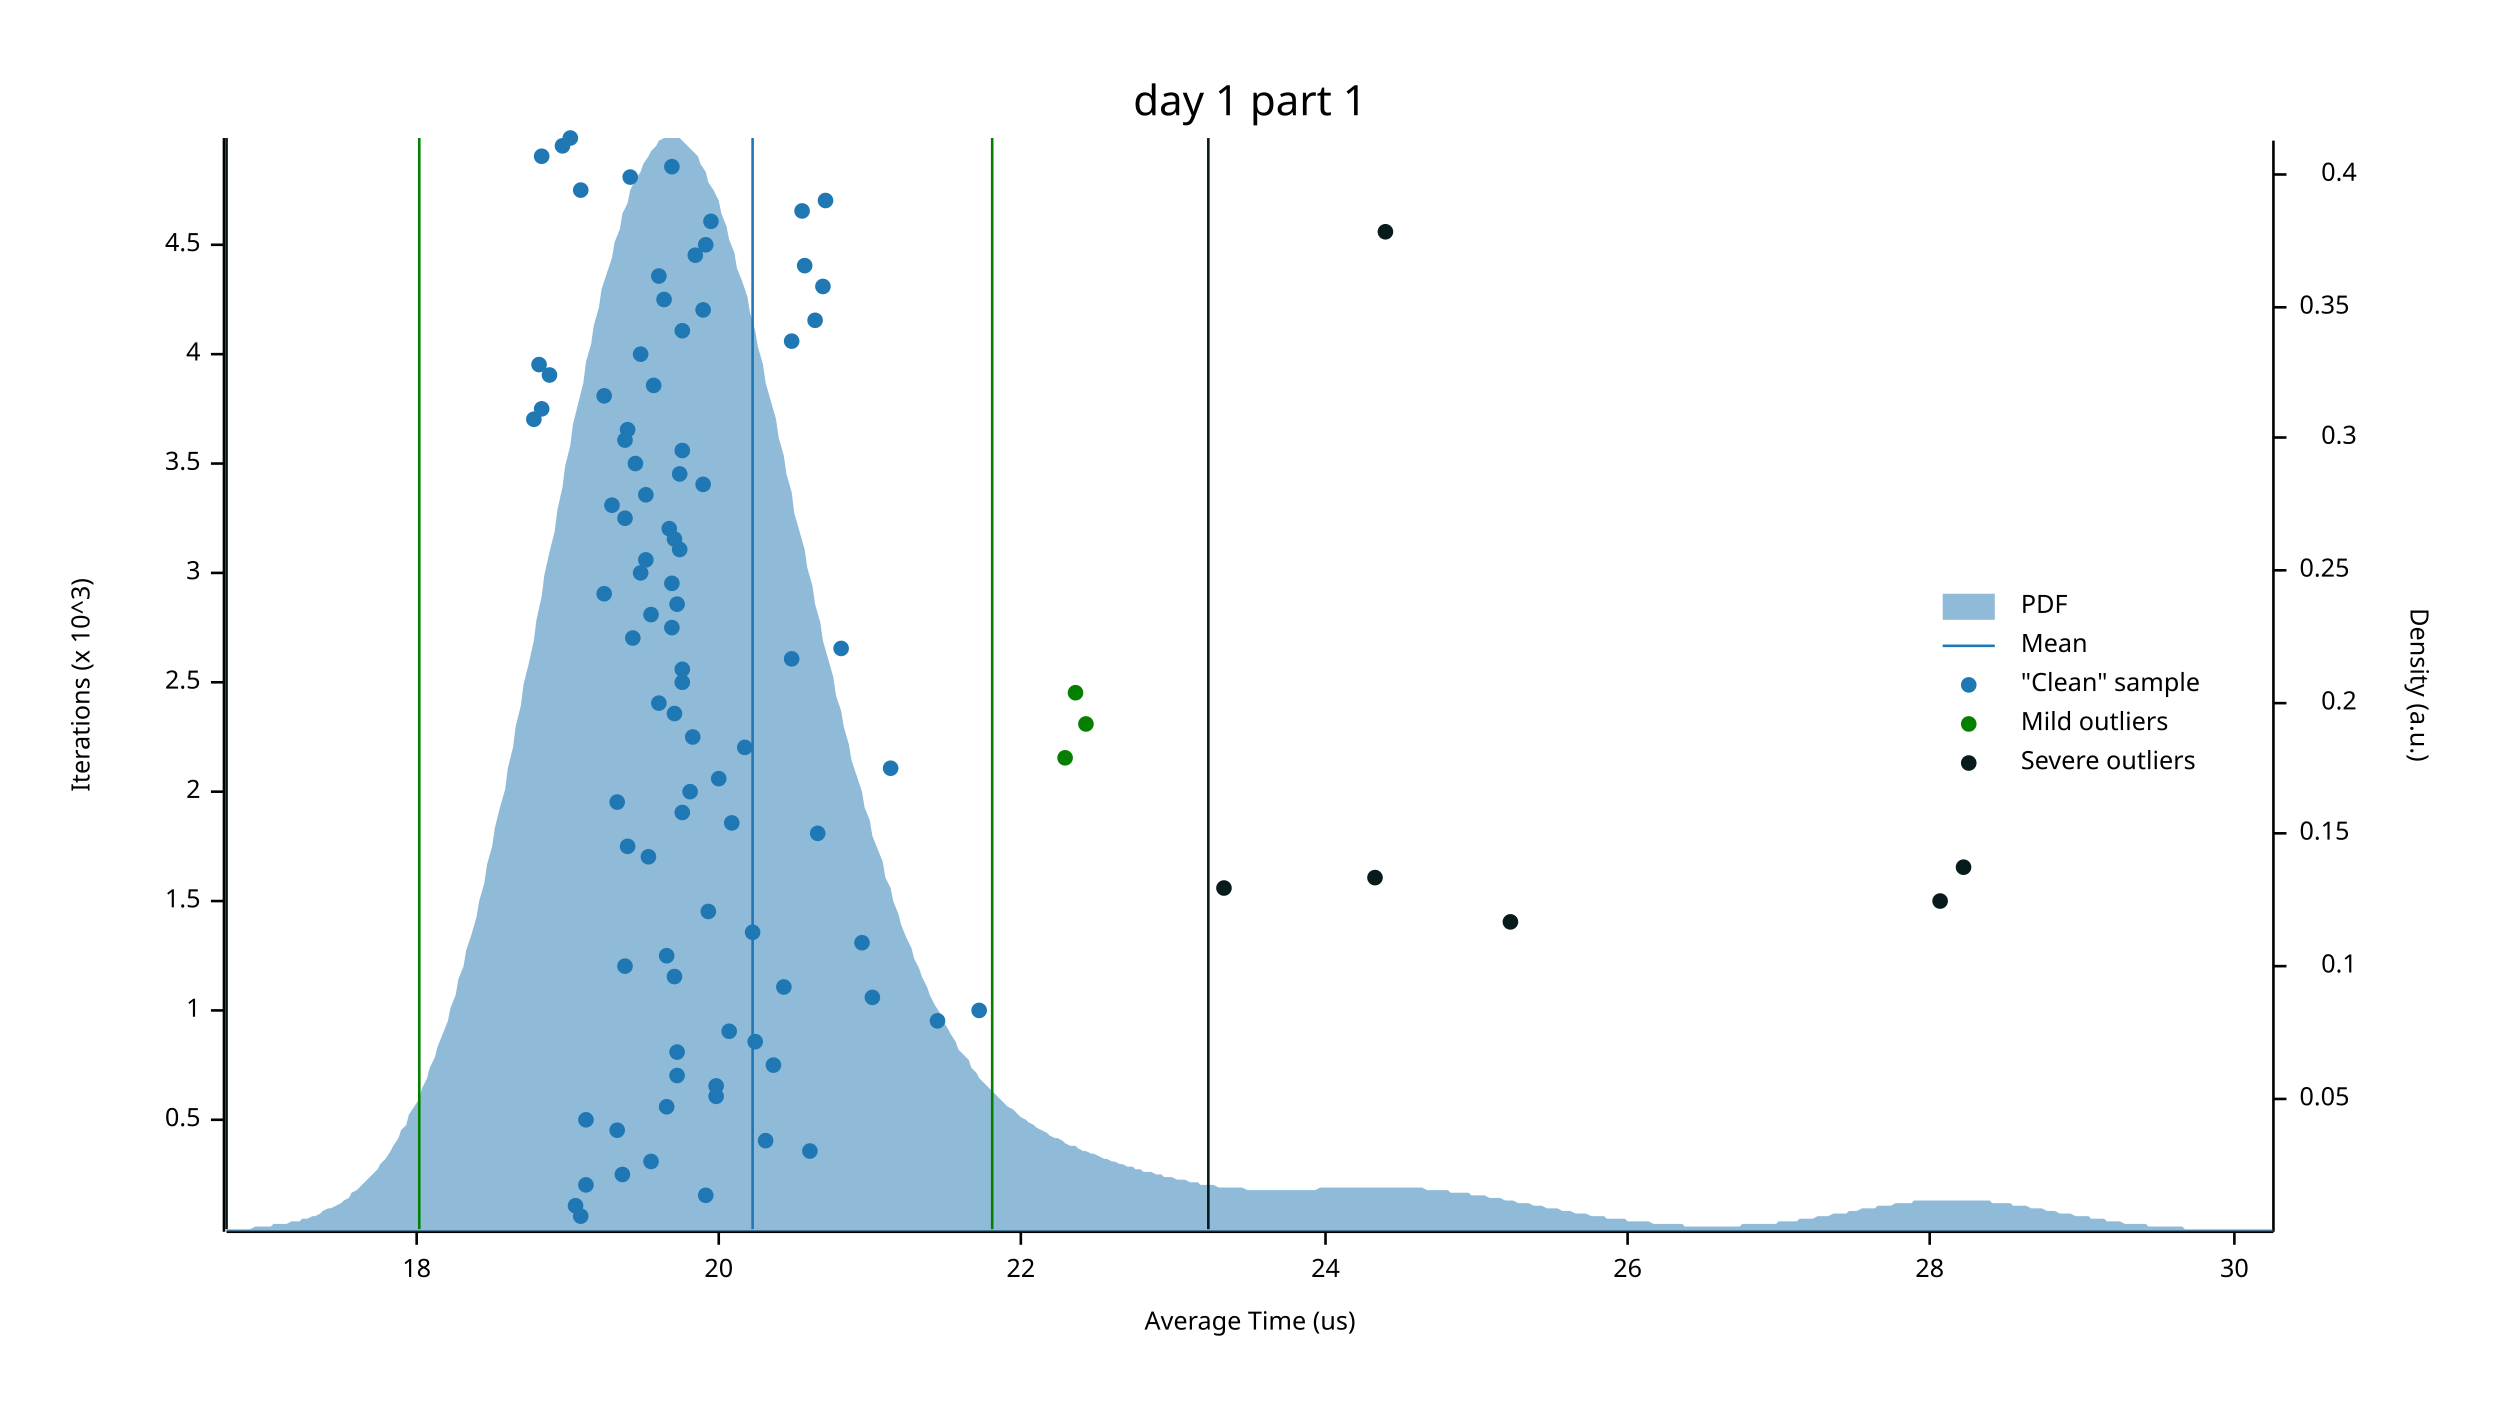
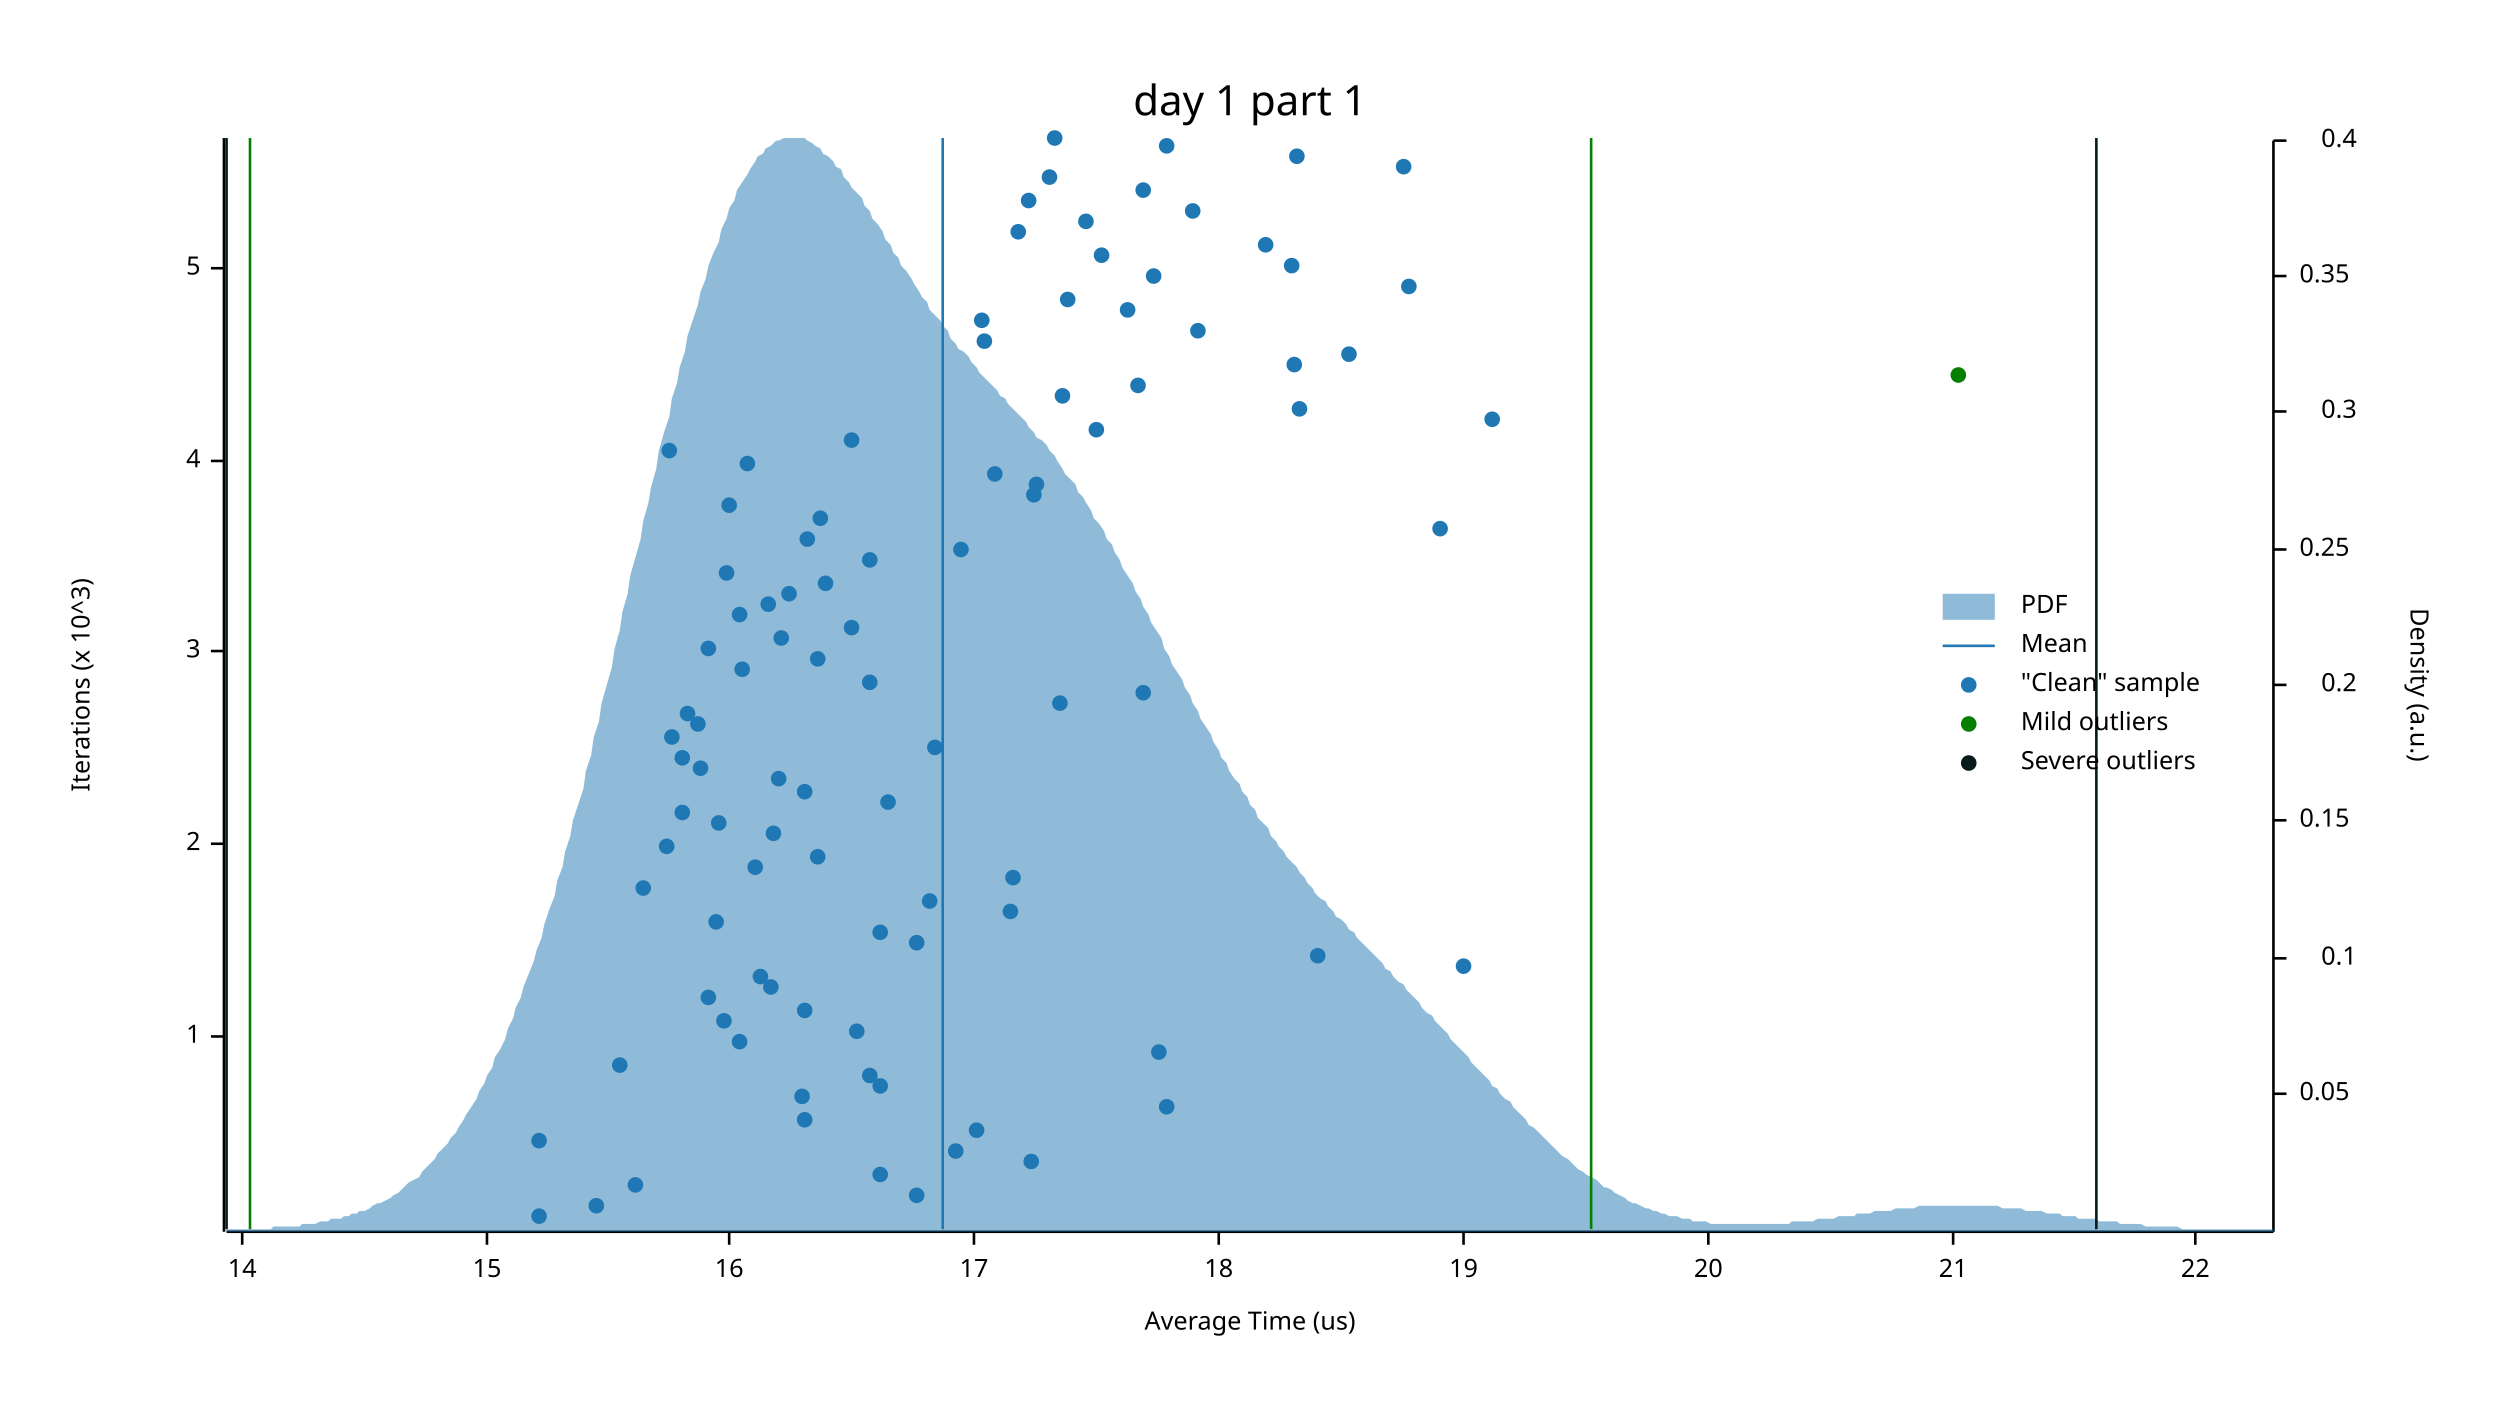
<svg xmlns="http://www.w3.org/2000/svg" width="960" height="540" viewBox="0 0 960 540">
  <text x="480" y="32" dy="0.76em" text-anchor="middle" font-family="sans-serif" font-size="16.129" opacity="1" fill="#000000">
day 1 part 1
</text>
  <text x="27" y="263" dy="0.76em" text-anchor="middle" font-family="sans-serif" font-size="9.677" opacity="1" fill="#000000" transform="rotate(270, 27, 263)">
Iterations (x 10^3)
</text>
  <text x="480" y="513" dy="-0.5ex" text-anchor="middle" font-family="sans-serif" font-size="9.677" opacity="1" fill="#000000">
Average Time (us)
</text>
  <polyline fill="none" opacity="1" stroke="#000000" stroke-width="1" points="86,53 86,473 " />
-   <text x="77" y="430" dy="0.5ex" text-anchor="end" font-family="sans-serif" font-size="9.677" opacity="1" fill="#000000">
- 0.5
- </text>
-   <polyline fill="none" opacity="1" stroke="#000000" stroke-width="1" points="81,430 86,430 " />
-   <text x="77" y="388" dy="0.5ex" text-anchor="end" font-family="sans-serif" font-size="9.677" opacity="1" fill="#000000">
+   <text x="77" y="398" dy="0.5ex" text-anchor="end" font-family="sans-serif" font-size="9.677" opacity="1" fill="#000000">
1
</text>
-   <polyline fill="none" opacity="1" stroke="#000000" stroke-width="1" points="81,388 86,388 " />
-   <text x="77" y="346" dy="0.5ex" text-anchor="end" font-family="sans-serif" font-size="9.677" opacity="1" fill="#000000">
- 1.5
- </text>
-   <polyline fill="none" opacity="1" stroke="#000000" stroke-width="1" points="81,346 86,346 " />
-   <text x="77" y="304" dy="0.5ex" text-anchor="end" font-family="sans-serif" font-size="9.677" opacity="1" fill="#000000">
+   <polyline fill="none" opacity="1" stroke="#000000" stroke-width="1" points="81,398 86,398 " />
+   <text x="77" y="324" dy="0.5ex" text-anchor="end" font-family="sans-serif" font-size="9.677" opacity="1" fill="#000000">
2
</text>
-   <polyline fill="none" opacity="1" stroke="#000000" stroke-width="1" points="81,304 86,304 " />
-   <text x="77" y="262" dy="0.5ex" text-anchor="end" font-family="sans-serif" font-size="9.677" opacity="1" fill="#000000">
- 2.5
- </text>
-   <polyline fill="none" opacity="1" stroke="#000000" stroke-width="1" points="81,262 86,262 " />
-   <text x="77" y="220" dy="0.5ex" text-anchor="end" font-family="sans-serif" font-size="9.677" opacity="1" fill="#000000">
+   <polyline fill="none" opacity="1" stroke="#000000" stroke-width="1" points="81,324 86,324 " />
+   <text x="77" y="250" dy="0.5ex" text-anchor="end" font-family="sans-serif" font-size="9.677" opacity="1" fill="#000000">
3
</text>
-   <polyline fill="none" opacity="1" stroke="#000000" stroke-width="1" points="81,220 86,220 " />
-   <text x="77" y="178" dy="0.5ex" text-anchor="end" font-family="sans-serif" font-size="9.677" opacity="1" fill="#000000">
- 3.5
- </text>
-   <polyline fill="none" opacity="1" stroke="#000000" stroke-width="1" points="81,178 86,178 " />
-   <text x="77" y="136" dy="0.5ex" text-anchor="end" font-family="sans-serif" font-size="9.677" opacity="1" fill="#000000">
+   <polyline fill="none" opacity="1" stroke="#000000" stroke-width="1" points="81,250 86,250 " />
+   <text x="77" y="177" dy="0.5ex" text-anchor="end" font-family="sans-serif" font-size="9.677" opacity="1" fill="#000000">
4
</text>
-   <polyline fill="none" opacity="1" stroke="#000000" stroke-width="1" points="81,136 86,136 " />
-   <text x="77" y="94" dy="0.5ex" text-anchor="end" font-family="sans-serif" font-size="9.677" opacity="1" fill="#000000">
- 4.5
- </text>
-   <polyline fill="none" opacity="1" stroke="#000000" stroke-width="1" points="81,94 86,94 " />
+   <polyline fill="none" opacity="1" stroke="#000000" stroke-width="1" points="81,177 86,177 " />
+   <text x="77" y="103" dy="0.5ex" text-anchor="end" font-family="sans-serif" font-size="9.677" opacity="1" fill="#000000">
+ 5
+ </text>
+   <polyline fill="none" opacity="1" stroke="#000000" stroke-width="1" points="81,103 86,103 " />
  <polyline fill="none" opacity="1" stroke="#000000" stroke-width="1" points="87,473 873,473 " />
-   <text x="160" y="483" dy="0.76em" text-anchor="middle" font-family="sans-serif" font-size="9.677" opacity="1" fill="#000000">
+   <text x="93" y="483" dy="0.76em" text-anchor="middle" font-family="sans-serif" font-size="9.677" opacity="1" fill="#000000">
+ 14
+ </text>
+   <polyline fill="none" opacity="1" stroke="#000000" stroke-width="1" points="93,473 93,478 " />
+   <text x="187" y="483" dy="0.76em" text-anchor="middle" font-family="sans-serif" font-size="9.677" opacity="1" fill="#000000">
+ 15
+ </text>
+   <polyline fill="none" opacity="1" stroke="#000000" stroke-width="1" points="187,473 187,478 " />
+   <text x="280" y="483" dy="0.76em" text-anchor="middle" font-family="sans-serif" font-size="9.677" opacity="1" fill="#000000">
+ 16
+ </text>
+   <polyline fill="none" opacity="1" stroke="#000000" stroke-width="1" points="280,473 280,478 " />
+   <text x="374" y="483" dy="0.76em" text-anchor="middle" font-family="sans-serif" font-size="9.677" opacity="1" fill="#000000">
+ 17
+ </text>
+   <polyline fill="none" opacity="1" stroke="#000000" stroke-width="1" points="374,473 374,478 " />
+   <text x="468" y="483" dy="0.76em" text-anchor="middle" font-family="sans-serif" font-size="9.677" opacity="1" fill="#000000">
18
</text>
-   <polyline fill="none" opacity="1" stroke="#000000" stroke-width="1" points="160,473 160,478 " />
-   <text x="276" y="483" dy="0.76em" text-anchor="middle" font-family="sans-serif" font-size="9.677" opacity="1" fill="#000000">
+   <polyline fill="none" opacity="1" stroke="#000000" stroke-width="1" points="468,473 468,478 " />
+   <text x="562" y="483" dy="0.76em" text-anchor="middle" font-family="sans-serif" font-size="9.677" opacity="1" fill="#000000">
+ 19
+ </text>
+   <polyline fill="none" opacity="1" stroke="#000000" stroke-width="1" points="562,473 562,478 " />
+   <text x="656" y="483" dy="0.76em" text-anchor="middle" font-family="sans-serif" font-size="9.677" opacity="1" fill="#000000">
20
</text>
-   <polyline fill="none" opacity="1" stroke="#000000" stroke-width="1" points="276,473 276,478 " />
-   <text x="392" y="483" dy="0.76em" text-anchor="middle" font-family="sans-serif" font-size="9.677" opacity="1" fill="#000000">
+   <polyline fill="none" opacity="1" stroke="#000000" stroke-width="1" points="656,473 656,478 " />
+   <text x="750" y="483" dy="0.76em" text-anchor="middle" font-family="sans-serif" font-size="9.677" opacity="1" fill="#000000">
+ 21
+ </text>
+   <polyline fill="none" opacity="1" stroke="#000000" stroke-width="1" points="750,473 750,478 " />
+   <text x="843" y="483" dy="0.76em" text-anchor="middle" font-family="sans-serif" font-size="9.677" opacity="1" fill="#000000">
22
</text>
-   <polyline fill="none" opacity="1" stroke="#000000" stroke-width="1" points="392,473 392,478 " />
-   <text x="509" y="483" dy="0.76em" text-anchor="middle" font-family="sans-serif" font-size="9.677" opacity="1" fill="#000000">
- 24
- </text>
-   <polyline fill="none" opacity="1" stroke="#000000" stroke-width="1" points="509,473 509,478 " />
-   <text x="625" y="483" dy="0.76em" text-anchor="middle" font-family="sans-serif" font-size="9.677" opacity="1" fill="#000000">
- 26
- </text>
-   <polyline fill="none" opacity="1" stroke="#000000" stroke-width="1" points="625,473 625,478 " />
-   <text x="741" y="483" dy="0.76em" text-anchor="middle" font-family="sans-serif" font-size="9.677" opacity="1" fill="#000000">
- 28
- </text>
-   <polyline fill="none" opacity="1" stroke="#000000" stroke-width="1" points="741,473 741,478 " />
-   <text x="858" y="483" dy="0.76em" text-anchor="middle" font-family="sans-serif" font-size="9.677" opacity="1" fill="#000000">
- 30
- </text>
-   <polyline fill="none" opacity="1" stroke="#000000" stroke-width="1" points="858,473 858,478 " />
+   <polyline fill="none" opacity="1" stroke="#000000" stroke-width="1" points="843,473 843,478 " />
  <text x="933" y="263" dy="0.76em" text-anchor="middle" font-family="sans-serif" font-size="9.677" opacity="1" fill="#000000" transform="rotate(90, 933, 263)">
Density (a.u.)
</text>
  <polyline fill="none" opacity="1" stroke="#000000" stroke-width="1" points="873,54 873,473 " />
-   <text x="883" y="422" dy="0.5ex" text-anchor="start" font-family="sans-serif" font-size="9.677" opacity="1" fill="#000000">
+   <text x="883" y="420" dy="0.5ex" text-anchor="start" font-family="sans-serif" font-size="9.677" opacity="1" fill="#000000">
0.05
</text>
-   <polyline fill="none" opacity="1" stroke="#000000" stroke-width="1" points="873,422 878,422 " />
-   <text x="905" y="371" dy="0.5ex" text-anchor="end" font-family="sans-serif" font-size="9.677" opacity="1" fill="#000000">
+   <polyline fill="none" opacity="1" stroke="#000000" stroke-width="1" points="873,420 878,420 " />
+   <text x="905" y="368" dy="0.5ex" text-anchor="end" font-family="sans-serif" font-size="9.677" opacity="1" fill="#000000">
0.1
</text>
-   <polyline fill="none" opacity="1" stroke="#000000" stroke-width="1" points="873,371 878,371 " />
-   <text x="883" y="320" dy="0.5ex" text-anchor="start" font-family="sans-serif" font-size="9.677" opacity="1" fill="#000000">
+   <polyline fill="none" opacity="1" stroke="#000000" stroke-width="1" points="873,368 878,368 " />
+   <text x="883" y="315" dy="0.5ex" text-anchor="start" font-family="sans-serif" font-size="9.677" opacity="1" fill="#000000">
0.15
</text>
-   <polyline fill="none" opacity="1" stroke="#000000" stroke-width="1" points="873,320 878,320 " />
-   <text x="905" y="270" dy="0.5ex" text-anchor="end" font-family="sans-serif" font-size="9.677" opacity="1" fill="#000000">
+   <polyline fill="none" opacity="1" stroke="#000000" stroke-width="1" points="873,315 878,315 " />
+   <text x="905" y="263" dy="0.5ex" text-anchor="end" font-family="sans-serif" font-size="9.677" opacity="1" fill="#000000">
0.2
</text>
-   <polyline fill="none" opacity="1" stroke="#000000" stroke-width="1" points="873,270 878,270 " />
-   <text x="883" y="219" dy="0.5ex" text-anchor="start" font-family="sans-serif" font-size="9.677" opacity="1" fill="#000000">
+   <polyline fill="none" opacity="1" stroke="#000000" stroke-width="1" points="873,263 878,263 " />
+   <text x="883" y="211" dy="0.5ex" text-anchor="start" font-family="sans-serif" font-size="9.677" opacity="1" fill="#000000">
0.25
</text>
-   <polyline fill="none" opacity="1" stroke="#000000" stroke-width="1" points="873,219 878,219 " />
-   <text x="905" y="168" dy="0.5ex" text-anchor="end" font-family="sans-serif" font-size="9.677" opacity="1" fill="#000000">
+   <polyline fill="none" opacity="1" stroke="#000000" stroke-width="1" points="873,211 878,211 " />
+   <text x="905" y="158" dy="0.5ex" text-anchor="end" font-family="sans-serif" font-size="9.677" opacity="1" fill="#000000">
0.3
</text>
-   <polyline fill="none" opacity="1" stroke="#000000" stroke-width="1" points="873,168 878,168 " />
-   <text x="883" y="118" dy="0.5ex" text-anchor="start" font-family="sans-serif" font-size="9.677" opacity="1" fill="#000000">
+   <polyline fill="none" opacity="1" stroke="#000000" stroke-width="1" points="873,158 878,158 " />
+   <text x="883" y="106" dy="0.5ex" text-anchor="start" font-family="sans-serif" font-size="9.677" opacity="1" fill="#000000">
0.35
</text>
-   <polyline fill="none" opacity="1" stroke="#000000" stroke-width="1" points="873,118 878,118 " />
-   <text x="905" y="67" dy="0.5ex" text-anchor="end" font-family="sans-serif" font-size="9.677" opacity="1" fill="#000000">
+   <polyline fill="none" opacity="1" stroke="#000000" stroke-width="1" points="873,106 878,106 " />
+   <text x="905" y="54" dy="0.5ex" text-anchor="end" font-family="sans-serif" font-size="9.677" opacity="1" fill="#000000">
0.4
</text>
-   <polyline fill="none" opacity="1" stroke="#000000" stroke-width="1" points="873,67 878,67 " />
-   <polygon opacity="0.5" fill="#1F78B4" points="87,472 88,472 90,472 91,472 93,472 94,472 96,472 98,471 99,471 101,471 102,471 104,471 105,470 107,470 109,470 110,470 112,469 113,469 115,469 116,468 118,468 120,467 121,467 123,466 124,465 126,464 127,464 129,463 131,462 132,461 134,460 135,458 137,457 138,456 140,454 142,452 143,451 145,449 146,447 148,445 150,442 151,440 153,437 154,434 156,432 157,428 159,425 161,422 162,418 164,414 165,410 167,406 168,402 170,397 172,392 173,387 175,382 176,376 178,371 179,365 181,359 183,352 184,346 186,339 187,332 189,325 190,318 192,310 194,303 195,295 197,287 198,279 200,271 201,263 203,255 205,246 206,238 208,229 209,221 211,212 213,204 214,196 216,187 217,179 219,171 220,163 222,155 224,147 225,139 227,132 228,125 230,118 231,111 233,105 235,99 236,93 238,88 239,82 241,78 242,73 244,69 246,66 247,63 249,60 250,58 252,56 253,54 255,53 257,53 258,53 260,53 261,53 263,55 264,56 266,58 268,60 269,63 271,66 272,70 274,73 276,77 277,82 279,87 280,92 282,97 283,103 285,108 287,114 288,120 290,127 291,133 293,140 294,147 296,154 298,161 299,168 301,175 302,182 304,189 305,197 307,204 309,211 310,218 312,225 313,232 315,239 316,246 318,253 320,260 321,267 323,273 324,279 326,286 327,292 329,298 331,304 332,310 334,315 335,321 337,326 339,331 340,337 342,341 343,346 345,351 346,355 348,360 350,364 351,368 353,372 354,375 356,379 357,382 359,386 361,389 362,392 364,395 365,397 367,400 368,403 370,405 372,407 373,410 375,412 376,414 378,416 379,417 381,419 383,421 384,422 386,424 387,425 389,426 391,428 392,429 394,430 395,431 397,432 398,433 400,434 402,435 403,436 405,437 406,437 408,438 409,439 411,440 413,440 414,441 416,442 417,442 419,443 420,443 422,444 424,445 425,445 427,446 428,446 430,447 431,447 433,448 435,448 436,449 438,449 439,450 441,450 442,450 444,451 446,451 447,452 449,452 450,452 452,453 454,453 455,453 457,454 458,454 460,454 461,455 463,455 465,455 466,455 468,456 469,456 471,456 472,456 474,456 476,456 477,456 479,457 480,457 482,457 483,457 485,457 487,457 488,457 490,457 491,457 493,457 494,457 496,457 498,457 499,457 501,457 502,457 504,457 505,457 507,456 509,456 510,456 512,456 513,456 515,456 517,456 518,456 520,456 521,456 523,456 524,456 526,456 528,456 529,456 531,456 532,456 534,456 535,456 537,456 539,456 540,456 542,456 543,456 545,456 546,456 548,457 550,457 551,457 553,457 554,457 556,457 557,458 559,458 561,458 562,458 564,458 565,459 567,459 568,459 570,459 572,460 573,460 575,460 576,460 578,461 580,461 581,461 583,462 584,462 586,462 587,462 589,463 591,463 592,463 594,464 595,464 597,464 598,464 600,465 602,465 603,465 605,466 606,466 608,466 609,466 611,467 613,467 614,467 616,467 617,468 619,468 620,468 622,468 624,468 625,469 627,469 628,469 630,469 632,469 633,469 635,470 636,470 638,470 639,470 641,470 643,470 644,470 646,470 647,471 649,471 650,471 652,471 654,471 655,471 657,471 658,471 660,471 661,471 663,471 665,471 666,471 668,471 669,470 671,470 672,470 674,470 676,470 677,470 679,470 680,470 682,470 683,469 685,469 687,469 688,469 690,469 691,468 693,468 695,468 696,468 698,467 699,467 701,467 702,467 704,466 706,466 707,466 709,466 710,465 712,465 713,465 715,464 717,464 718,464 720,464 721,463 723,463 724,463 726,463 728,462 729,462 731,462 732,462 734,462 735,461 737,461 739,461 740,461 742,461 743,461 745,461 746,461 748,461 750,461 751,461 753,461 754,461 756,461 758,461 759,461 761,461 762,461 764,461 765,462 767,462 769,462 770,462 772,462 773,463 775,463 776,463 778,463 780,464 781,464 783,464 784,464 786,465 787,465 789,465 791,466 792,466 794,466 795,466 797,467 798,467 800,467 802,467 803,468 805,468 806,468 808,468 809,469 811,469 813,469 814,469 816,470 817,470 819,470 821,470 822,470 824,470 825,471 827,471 828,471 830,471 832,471 833,471 835,471 836,471 838,471 839,472 841,472 843,472 844,472 846,472 847,472 849,472 850,472 852,472 854,472 855,472 857,472 858,472 860,472 861,472 863,472 865,472 866,472 868,472 869,472 871,472 873,472 873,473 87,473 " />
-   <polyline fill="none" opacity="1" stroke="#1F78B4" stroke-width="1" points="289,472 289,53 " />
-   <polyline fill="none" opacity="1" stroke="#057F00" stroke-width="1" points="161,472 161,53 " />
-   <polyline fill="none" opacity="1" stroke="#057F00" stroke-width="1" points="381,472 381,53 " />
+   <polyline fill="none" opacity="1" stroke="#000000" stroke-width="1" points="873,54 878,54 " />
+   <polygon opacity="0.5" fill="#1F78B4" points="87,472 88,472 90,472 91,472 93,472 94,472 96,472 98,472 99,472 101,472 102,472 104,472 105,471 107,471 109,471 110,471 112,471 113,471 115,471 116,470 118,470 120,470 121,470 123,469 124,469 126,469 127,468 129,468 131,468 132,467 134,467 135,466 137,466 138,465 140,465 142,464 143,463 145,462 146,462 148,461 150,460 151,459 153,458 154,457 156,455 157,454 159,453 161,452 162,450 164,448 165,447 167,445 168,443 170,441 172,439 173,437 175,435 176,433 178,430 179,428 181,425 183,422 184,419 186,416 187,413 189,410 190,406 192,403 194,399 195,395 197,391 198,387 200,383 201,379 203,374 205,369 206,365 208,360 209,355 211,349 213,344 214,338 216,333 217,327 219,321 220,315 222,309 224,303 225,296 227,290 228,283 230,277 231,270 233,263 235,256 236,249 238,242 239,235 241,228 242,221 244,214 246,207 247,200 249,193 250,187 252,180 253,173 255,166 257,160 258,153 260,147 261,141 263,135 264,129 266,123 268,117 269,112 271,107 272,102 274,97 276,93 277,88 279,84 280,80 282,77 283,73 285,70 287,67 288,65 290,62 291,60 293,59 294,57 296,56 298,54 299,54 301,53 302,53 304,53 305,53 307,53 309,53 310,54 312,55 313,56 315,57 316,59 318,60 320,62 321,64 323,65 324,68 326,70 327,72 329,74 331,76 332,79 334,81 335,84 337,86 339,89 340,92 342,94 343,97 345,99 346,102 348,104 350,107 351,109 353,112 354,114 356,116 357,119 359,121 361,123 362,125 364,127 365,130 367,132 368,134 370,135 372,137 373,139 375,141 376,143 378,145 379,146 381,148 383,150 384,152 386,153 387,155 389,157 391,159 392,160 394,162 395,164 397,166 398,168 400,169 402,171 403,173 405,175 406,177 408,180 409,182 411,184 413,186 414,189 416,191 417,193 419,196 420,199 422,201 424,204 425,207 427,209 428,212 430,215 431,218 433,221 435,224 436,227 438,230 439,233 441,236 442,239 444,242 446,245 447,249 449,252 450,255 452,258 454,261 455,264 457,267 458,270 460,273 461,276 463,279 465,282 466,285 468,288 469,291 471,293 472,296 474,299 476,301 477,304 479,306 480,309 482,311 483,314 485,316 487,318 488,321 490,323 491,325 493,327 494,329 496,331 498,333 499,335 501,337 502,339 504,341 505,343 507,345 509,346 510,348 512,350 513,352 515,353 517,355 518,357 520,358 521,360 523,362 524,363 526,365 528,367 529,368 531,370 532,372 534,373 535,375 537,377 539,378 540,380 542,382 543,383 545,385 546,387 548,389 550,390 551,392 553,394 554,395 556,397 557,399 559,401 561,403 562,404 564,406 565,408 567,410 568,411 570,413 572,415 573,417 575,418 576,420 578,422 580,423 581,425 583,427 584,428 586,430 587,432 589,433 591,435 592,436 594,438 595,439 597,441 598,442 600,444 602,445 603,446 605,448 606,449 608,450 609,451 611,452 613,453 614,454 616,456 617,456 619,457 620,458 622,459 624,460 625,461 627,462 628,462 630,463 632,464 633,464 635,465 636,465 638,466 639,466 641,467 643,467 644,467 646,468 647,468 649,468 650,469 652,469 654,469 655,469 657,470 658,470 660,470 661,470 663,470 665,470 666,470 668,470 669,470 671,470 672,470 674,470 676,470 677,470 679,470 680,470 682,470 683,470 685,470 687,470 688,469 690,469 691,469 693,469 695,469 696,469 698,468 699,468 701,468 702,468 704,468 706,467 707,467 709,467 710,467 712,467 713,466 715,466 717,466 718,466 720,465 721,465 723,465 724,465 726,465 728,464 729,464 731,464 732,464 734,464 735,464 737,463 739,463 740,463 742,463 743,463 745,463 746,463 748,463 750,463 751,463 753,463 754,463 756,463 758,463 759,463 761,463 762,463 764,463 765,463 767,463 769,464 770,464 772,464 773,464 775,464 776,464 778,465 780,465 781,465 783,465 784,465 786,466 787,466 789,466 791,466 792,467 794,467 795,467 797,467 798,468 800,468 802,468 803,468 805,468 806,469 808,469 809,469 811,469 813,469 814,470 816,470 817,470 819,470 821,470 822,470 824,471 825,471 827,471 828,471 830,471 832,471 833,471 835,471 836,471 838,472 839,472 841,472 843,472 844,472 846,472 847,472 849,472 850,472 852,472 854,472 855,472 857,472 858,472 860,472 861,472 863,472 865,472 866,472 868,472 869,472 871,472 873,472 873,473 87,473 " />
+   <polyline fill="none" opacity="1" stroke="#1F78B4" stroke-width="1" points="362,472 362,53 " />
+   <polyline fill="none" opacity="1" stroke="#057F00" stroke-width="1" points="96,472 96,53 " />
+   <polyline fill="none" opacity="1" stroke="#057F00" stroke-width="1" points="611,472 611,53 " />
  <polyline fill="none" opacity="1" stroke="#071A1C" stroke-width="1" points="87,472 87,53 " />
-   <polyline fill="none" opacity="1" stroke="#071A1C" stroke-width="1" points="464,472 464,53 " />
-   <circle cx="223" cy="467" r="3" opacity="1" fill="#1F78B4" stroke="none" stroke-width="1" />
-   <circle cx="221" cy="463" r="3" opacity="1" fill="#1F78B4" stroke="none" stroke-width="1" />
-   <circle cx="271" cy="459" r="3" opacity="1" fill="#1F78B4" stroke="none" stroke-width="1" />
-   <circle cx="225" cy="455" r="3" opacity="1" fill="#1F78B4" stroke="none" stroke-width="1" />
-   <circle cx="239" cy="451" r="3" opacity="1" fill="#1F78B4" stroke="none" stroke-width="1" />
-   <circle cx="250" cy="446" r="3" opacity="1" fill="#1F78B4" stroke="none" stroke-width="1" />
-   <circle cx="311" cy="442" r="3" opacity="1" fill="#1F78B4" stroke="none" stroke-width="1" />
-   <circle cx="294" cy="438" r="3" opacity="1" fill="#1F78B4" stroke="none" stroke-width="1" />
-   <circle cx="237" cy="434" r="3" opacity="1" fill="#1F78B4" stroke="none" stroke-width="1" />
-   <circle cx="225" cy="430" r="3" opacity="1" fill="#1F78B4" stroke="none" stroke-width="1" />
-   <circle cx="256" cy="425" r="3" opacity="1" fill="#1F78B4" stroke="none" stroke-width="1" />
-   <circle cx="275" cy="421" r="3" opacity="1" fill="#1F78B4" stroke="none" stroke-width="1" />
-   <circle cx="275" cy="417" r="3" opacity="1" fill="#1F78B4" stroke="none" stroke-width="1" />
-   <circle cx="260" cy="413" r="3" opacity="1" fill="#1F78B4" stroke="none" stroke-width="1" />
-   <circle cx="297" cy="409" r="3" opacity="1" fill="#1F78B4" stroke="none" stroke-width="1" />
-   <circle cx="260" cy="404" r="3" opacity="1" fill="#1F78B4" stroke="none" stroke-width="1" />
-   <circle cx="290" cy="400" r="3" opacity="1" fill="#1F78B4" stroke="none" stroke-width="1" />
-   <circle cx="280" cy="396" r="3" opacity="1" fill="#1F78B4" stroke="none" stroke-width="1" />
-   <circle cx="360" cy="392" r="3" opacity="1" fill="#1F78B4" stroke="none" stroke-width="1" />
-   <circle cx="376" cy="388" r="3" opacity="1" fill="#1F78B4" stroke="none" stroke-width="1" />
-   <circle cx="335" cy="383" r="3" opacity="1" fill="#1F78B4" stroke="none" stroke-width="1" />
-   <circle cx="301" cy="379" r="3" opacity="1" fill="#1F78B4" stroke="none" stroke-width="1" />
-   <circle cx="259" cy="375" r="3" opacity="1" fill="#1F78B4" stroke="none" stroke-width="1" />
-   <circle cx="240" cy="371" r="3" opacity="1" fill="#1F78B4" stroke="none" stroke-width="1" />
-   <circle cx="256" cy="367" r="3" opacity="1" fill="#1F78B4" stroke="none" stroke-width="1" />
-   <circle cx="331" cy="362" r="3" opacity="1" fill="#1F78B4" stroke="none" stroke-width="1" />
-   <circle cx="289" cy="358" r="3" opacity="1" fill="#1F78B4" stroke="none" stroke-width="1" />
-   <circle cx="272" cy="350" r="3" opacity="1" fill="#1F78B4" stroke="none" stroke-width="1" />
-   <circle cx="249" cy="329" r="3" opacity="1" fill="#1F78B4" stroke="none" stroke-width="1" />
-   <circle cx="241" cy="325" r="3" opacity="1" fill="#1F78B4" stroke="none" stroke-width="1" />
-   <circle cx="314" cy="320" r="3" opacity="1" fill="#1F78B4" stroke="none" stroke-width="1" />
-   <circle cx="281" cy="316" r="3" opacity="1" fill="#1F78B4" stroke="none" stroke-width="1" />
+   <polyline fill="none" opacity="1" stroke="#071A1C" stroke-width="1" points="805,472 805,53 " />
+   <circle cx="207" cy="467" r="3" opacity="1" fill="#1F78B4" stroke="none" stroke-width="1" />
+   <circle cx="229" cy="463" r="3" opacity="1" fill="#1F78B4" stroke="none" stroke-width="1" />
+   <circle cx="352" cy="459" r="3" opacity="1" fill="#1F78B4" stroke="none" stroke-width="1" />
+   <circle cx="244" cy="455" r="3" opacity="1" fill="#1F78B4" stroke="none" stroke-width="1" />
+   <circle cx="338" cy="451" r="3" opacity="1" fill="#1F78B4" stroke="none" stroke-width="1" />
+   <circle cx="396" cy="446" r="3" opacity="1" fill="#1F78B4" stroke="none" stroke-width="1" />
+   <circle cx="367" cy="442" r="3" opacity="1" fill="#1F78B4" stroke="none" stroke-width="1" />
+   <circle cx="207" cy="438" r="3" opacity="1" fill="#1F78B4" stroke="none" stroke-width="1" />
+   <circle cx="375" cy="434" r="3" opacity="1" fill="#1F78B4" stroke="none" stroke-width="1" />
+   <circle cx="309" cy="430" r="3" opacity="1" fill="#1F78B4" stroke="none" stroke-width="1" />
+   <circle cx="448" cy="425" r="3" opacity="1" fill="#1F78B4" stroke="none" stroke-width="1" />
+   <circle cx="308" cy="421" r="3" opacity="1" fill="#1F78B4" stroke="none" stroke-width="1" />
+   <circle cx="338" cy="417" r="3" opacity="1" fill="#1F78B4" stroke="none" stroke-width="1" />
+   <circle cx="334" cy="413" r="3" opacity="1" fill="#1F78B4" stroke="none" stroke-width="1" />
+   <circle cx="238" cy="409" r="3" opacity="1" fill="#1F78B4" stroke="none" stroke-width="1" />
+   <circle cx="445" cy="404" r="3" opacity="1" fill="#1F78B4" stroke="none" stroke-width="1" />
+   <circle cx="284" cy="400" r="3" opacity="1" fill="#1F78B4" stroke="none" stroke-width="1" />
+   <circle cx="329" cy="396" r="3" opacity="1" fill="#1F78B4" stroke="none" stroke-width="1" />
+   <circle cx="278" cy="392" r="3" opacity="1" fill="#1F78B4" stroke="none" stroke-width="1" />
+   <circle cx="309" cy="388" r="3" opacity="1" fill="#1F78B4" stroke="none" stroke-width="1" />
+   <circle cx="272" cy="383" r="3" opacity="1" fill="#1F78B4" stroke="none" stroke-width="1" />
+   <circle cx="296" cy="379" r="3" opacity="1" fill="#1F78B4" stroke="none" stroke-width="1" />
+   <circle cx="292" cy="375" r="3" opacity="1" fill="#1F78B4" stroke="none" stroke-width="1" />
+   <circle cx="562" cy="371" r="3" opacity="1" fill="#1F78B4" stroke="none" stroke-width="1" />
+   <circle cx="506" cy="367" r="3" opacity="1" fill="#1F78B4" stroke="none" stroke-width="1" />
+   <circle cx="352" cy="362" r="3" opacity="1" fill="#1F78B4" stroke="none" stroke-width="1" />
+   <circle cx="338" cy="358" r="3" opacity="1" fill="#1F78B4" stroke="none" stroke-width="1" />
+   <circle cx="275" cy="354" r="3" opacity="1" fill="#1F78B4" stroke="none" stroke-width="1" />
+   <circle cx="388" cy="350" r="3" opacity="1" fill="#1F78B4" stroke="none" stroke-width="1" />
+   <circle cx="357" cy="346" r="3" opacity="1" fill="#1F78B4" stroke="none" stroke-width="1" />
+   <circle cx="247" cy="341" r="3" opacity="1" fill="#1F78B4" stroke="none" stroke-width="1" />
+   <circle cx="389" cy="337" r="3" opacity="1" fill="#1F78B4" stroke="none" stroke-width="1" />
+   <circle cx="290" cy="333" r="3" opacity="1" fill="#1F78B4" stroke="none" stroke-width="1" />
+   <circle cx="314" cy="329" r="3" opacity="1" fill="#1F78B4" stroke="none" stroke-width="1" />
+   <circle cx="256" cy="325" r="3" opacity="1" fill="#1F78B4" stroke="none" stroke-width="1" />
+   <circle cx="297" cy="320" r="3" opacity="1" fill="#1F78B4" stroke="none" stroke-width="1" />
+   <circle cx="276" cy="316" r="3" opacity="1" fill="#1F78B4" stroke="none" stroke-width="1" />
  <circle cx="262" cy="312" r="3" opacity="1" fill="#1F78B4" stroke="none" stroke-width="1" />
-   <circle cx="237" cy="308" r="3" opacity="1" fill="#1F78B4" stroke="none" stroke-width="1" />
-   <circle cx="265" cy="304" r="3" opacity="1" fill="#1F78B4" stroke="none" stroke-width="1" />
-   <circle cx="276" cy="299" r="3" opacity="1" fill="#1F78B4" stroke="none" stroke-width="1" />
-   <circle cx="342" cy="295" r="3" opacity="1" fill="#1F78B4" stroke="none" stroke-width="1" />
-   <circle cx="286" cy="287" r="3" opacity="1" fill="#1F78B4" stroke="none" stroke-width="1" />
-   <circle cx="266" cy="283" r="3" opacity="1" fill="#1F78B4" stroke="none" stroke-width="1" />
-   <circle cx="259" cy="274" r="3" opacity="1" fill="#1F78B4" stroke="none" stroke-width="1" />
-   <circle cx="253" cy="270" r="3" opacity="1" fill="#1F78B4" stroke="none" stroke-width="1" />
-   <circle cx="262" cy="262" r="3" opacity="1" fill="#1F78B4" stroke="none" stroke-width="1" />
-   <circle cx="262" cy="257" r="3" opacity="1" fill="#1F78B4" stroke="none" stroke-width="1" />
-   <circle cx="304" cy="253" r="3" opacity="1" fill="#1F78B4" stroke="none" stroke-width="1" />
-   <circle cx="323" cy="249" r="3" opacity="1" fill="#1F78B4" stroke="none" stroke-width="1" />
-   <circle cx="243" cy="245" r="3" opacity="1" fill="#1F78B4" stroke="none" stroke-width="1" />
-   <circle cx="258" cy="241" r="3" opacity="1" fill="#1F78B4" stroke="none" stroke-width="1" />
-   <circle cx="250" cy="236" r="3" opacity="1" fill="#1F78B4" stroke="none" stroke-width="1" />
-   <circle cx="260" cy="232" r="3" opacity="1" fill="#1F78B4" stroke="none" stroke-width="1" />
-   <circle cx="232" cy="228" r="3" opacity="1" fill="#1F78B4" stroke="none" stroke-width="1" />
-   <circle cx="258" cy="224" r="3" opacity="1" fill="#1F78B4" stroke="none" stroke-width="1" />
-   <circle cx="246" cy="220" r="3" opacity="1" fill="#1F78B4" stroke="none" stroke-width="1" />
-   <circle cx="248" cy="215" r="3" opacity="1" fill="#1F78B4" stroke="none" stroke-width="1" />
-   <circle cx="261" cy="211" r="3" opacity="1" fill="#1F78B4" stroke="none" stroke-width="1" />
-   <circle cx="259" cy="207" r="3" opacity="1" fill="#1F78B4" stroke="none" stroke-width="1" />
-   <circle cx="257" cy="203" r="3" opacity="1" fill="#1F78B4" stroke="none" stroke-width="1" />
-   <circle cx="240" cy="199" r="3" opacity="1" fill="#1F78B4" stroke="none" stroke-width="1" />
-   <circle cx="235" cy="194" r="3" opacity="1" fill="#1F78B4" stroke="none" stroke-width="1" />
-   <circle cx="248" cy="190" r="3" opacity="1" fill="#1F78B4" stroke="none" stroke-width="1" />
-   <circle cx="270" cy="186" r="3" opacity="1" fill="#1F78B4" stroke="none" stroke-width="1" />
-   <circle cx="261" cy="182" r="3" opacity="1" fill="#1F78B4" stroke="none" stroke-width="1" />
-   <circle cx="244" cy="178" r="3" opacity="1" fill="#1F78B4" stroke="none" stroke-width="1" />
-   <circle cx="262" cy="173" r="3" opacity="1" fill="#1F78B4" stroke="none" stroke-width="1" />
-   <circle cx="240" cy="169" r="3" opacity="1" fill="#1F78B4" stroke="none" stroke-width="1" />
-   <circle cx="241" cy="165" r="3" opacity="1" fill="#1F78B4" stroke="none" stroke-width="1" />
-   <circle cx="205" cy="161" r="3" opacity="1" fill="#1F78B4" stroke="none" stroke-width="1" />
-   <circle cx="208" cy="157" r="3" opacity="1" fill="#1F78B4" stroke="none" stroke-width="1" />
-   <circle cx="232" cy="152" r="3" opacity="1" fill="#1F78B4" stroke="none" stroke-width="1" />
-   <circle cx="251" cy="148" r="3" opacity="1" fill="#1F78B4" stroke="none" stroke-width="1" />
-   <circle cx="211" cy="144" r="3" opacity="1" fill="#1F78B4" stroke="none" stroke-width="1" />
-   <circle cx="207" cy="140" r="3" opacity="1" fill="#1F78B4" stroke="none" stroke-width="1" />
-   <circle cx="246" cy="136" r="3" opacity="1" fill="#1F78B4" stroke="none" stroke-width="1" />
-   <circle cx="304" cy="131" r="3" opacity="1" fill="#1F78B4" stroke="none" stroke-width="1" />
-   <circle cx="262" cy="127" r="3" opacity="1" fill="#1F78B4" stroke="none" stroke-width="1" />
-   <circle cx="313" cy="123" r="3" opacity="1" fill="#1F78B4" stroke="none" stroke-width="1" />
-   <circle cx="270" cy="119" r="3" opacity="1" fill="#1F78B4" stroke="none" stroke-width="1" />
-   <circle cx="255" cy="115" r="3" opacity="1" fill="#1F78B4" stroke="none" stroke-width="1" />
-   <circle cx="316" cy="110" r="3" opacity="1" fill="#1F78B4" stroke="none" stroke-width="1" />
-   <circle cx="253" cy="106" r="3" opacity="1" fill="#1F78B4" stroke="none" stroke-width="1" />
-   <circle cx="309" cy="102" r="3" opacity="1" fill="#1F78B4" stroke="none" stroke-width="1" />
-   <circle cx="267" cy="98" r="3" opacity="1" fill="#1F78B4" stroke="none" stroke-width="1" />
-   <circle cx="271" cy="94" r="3" opacity="1" fill="#1F78B4" stroke="none" stroke-width="1" />
-   <circle cx="273" cy="85" r="3" opacity="1" fill="#1F78B4" stroke="none" stroke-width="1" />
-   <circle cx="308" cy="81" r="3" opacity="1" fill="#1F78B4" stroke="none" stroke-width="1" />
-   <circle cx="317" cy="77" r="3" opacity="1" fill="#1F78B4" stroke="none" stroke-width="1" />
-   <circle cx="223" cy="73" r="3" opacity="1" fill="#1F78B4" stroke="none" stroke-width="1" />
-   <circle cx="242" cy="68" r="3" opacity="1" fill="#1F78B4" stroke="none" stroke-width="1" />
-   <circle cx="258" cy="64" r="3" opacity="1" fill="#1F78B4" stroke="none" stroke-width="1" />
-   <circle cx="208" cy="60" r="3" opacity="1" fill="#1F78B4" stroke="none" stroke-width="1" />
-   <circle cx="216" cy="56" r="3" opacity="1" fill="#1F78B4" stroke="none" stroke-width="1" />
-   <circle cx="219" cy="53" r="3" opacity="1" fill="#1F78B4" stroke="none" stroke-width="1" />
-   <circle cx="409" cy="291" r="3" opacity="1" fill="#057F00" stroke="none" stroke-width="1" />
-   <circle cx="417" cy="278" r="3" opacity="1" fill="#057F00" stroke="none" stroke-width="1" />
-   <circle cx="413" cy="266" r="3" opacity="1" fill="#057F00" stroke="none" stroke-width="1" />
-   <circle cx="580" cy="354" r="3" opacity="1" fill="#071A1C" stroke="none" stroke-width="1" />
-   <circle cx="745" cy="346" r="3" opacity="1" fill="#071A1C" stroke="none" stroke-width="1" />
-   <circle cx="470" cy="341" r="3" opacity="1" fill="#071A1C" stroke="none" stroke-width="1" />
-   <circle cx="528" cy="337" r="3" opacity="1" fill="#071A1C" stroke="none" stroke-width="1" />
-   <circle cx="754" cy="333" r="3" opacity="1" fill="#071A1C" stroke="none" stroke-width="1" />
-   <circle cx="532" cy="89" r="3" opacity="1" fill="#071A1C" stroke="none" stroke-width="1" />
+   <circle cx="341" cy="308" r="3" opacity="1" fill="#1F78B4" stroke="none" stroke-width="1" />
+   <circle cx="309" cy="304" r="3" opacity="1" fill="#1F78B4" stroke="none" stroke-width="1" />
+   <circle cx="299" cy="299" r="3" opacity="1" fill="#1F78B4" stroke="none" stroke-width="1" />
+   <circle cx="269" cy="295" r="3" opacity="1" fill="#1F78B4" stroke="none" stroke-width="1" />
+   <circle cx="262" cy="291" r="3" opacity="1" fill="#1F78B4" stroke="none" stroke-width="1" />
+   <circle cx="359" cy="287" r="3" opacity="1" fill="#1F78B4" stroke="none" stroke-width="1" />
+   <circle cx="258" cy="283" r="3" opacity="1" fill="#1F78B4" stroke="none" stroke-width="1" />
+   <circle cx="268" cy="278" r="3" opacity="1" fill="#1F78B4" stroke="none" stroke-width="1" />
+   <circle cx="264" cy="274" r="3" opacity="1" fill="#1F78B4" stroke="none" stroke-width="1" />
+   <circle cx="407" cy="270" r="3" opacity="1" fill="#1F78B4" stroke="none" stroke-width="1" />
+   <circle cx="439" cy="266" r="3" opacity="1" fill="#1F78B4" stroke="none" stroke-width="1" />
+   <circle cx="334" cy="262" r="3" opacity="1" fill="#1F78B4" stroke="none" stroke-width="1" />
+   <circle cx="285" cy="257" r="3" opacity="1" fill="#1F78B4" stroke="none" stroke-width="1" />
+   <circle cx="314" cy="253" r="3" opacity="1" fill="#1F78B4" stroke="none" stroke-width="1" />
+   <circle cx="272" cy="249" r="3" opacity="1" fill="#1F78B4" stroke="none" stroke-width="1" />
+   <circle cx="300" cy="245" r="3" opacity="1" fill="#1F78B4" stroke="none" stroke-width="1" />
+   <circle cx="327" cy="241" r="3" opacity="1" fill="#1F78B4" stroke="none" stroke-width="1" />
+   <circle cx="284" cy="236" r="3" opacity="1" fill="#1F78B4" stroke="none" stroke-width="1" />
+   <circle cx="295" cy="232" r="3" opacity="1" fill="#1F78B4" stroke="none" stroke-width="1" />
+   <circle cx="303" cy="228" r="3" opacity="1" fill="#1F78B4" stroke="none" stroke-width="1" />
+   <circle cx="317" cy="224" r="3" opacity="1" fill="#1F78B4" stroke="none" stroke-width="1" />
+   <circle cx="279" cy="220" r="3" opacity="1" fill="#1F78B4" stroke="none" stroke-width="1" />
+   <circle cx="334" cy="215" r="3" opacity="1" fill="#1F78B4" stroke="none" stroke-width="1" />
+   <circle cx="369" cy="211" r="3" opacity="1" fill="#1F78B4" stroke="none" stroke-width="1" />
+   <circle cx="310" cy="207" r="3" opacity="1" fill="#1F78B4" stroke="none" stroke-width="1" />
+   <circle cx="553" cy="203" r="3" opacity="1" fill="#1F78B4" stroke="none" stroke-width="1" />
+   <circle cx="315" cy="199" r="3" opacity="1" fill="#1F78B4" stroke="none" stroke-width="1" />
+   <circle cx="280" cy="194" r="3" opacity="1" fill="#1F78B4" stroke="none" stroke-width="1" />
+   <circle cx="397" cy="190" r="3" opacity="1" fill="#1F78B4" stroke="none" stroke-width="1" />
+   <circle cx="398" cy="186" r="3" opacity="1" fill="#1F78B4" stroke="none" stroke-width="1" />
+   <circle cx="382" cy="182" r="3" opacity="1" fill="#1F78B4" stroke="none" stroke-width="1" />
+   <circle cx="287" cy="178" r="3" opacity="1" fill="#1F78B4" stroke="none" stroke-width="1" />
+   <circle cx="257" cy="173" r="3" opacity="1" fill="#1F78B4" stroke="none" stroke-width="1" />
+   <circle cx="327" cy="169" r="3" opacity="1" fill="#1F78B4" stroke="none" stroke-width="1" />
+   <circle cx="421" cy="165" r="3" opacity="1" fill="#1F78B4" stroke="none" stroke-width="1" />
+   <circle cx="573" cy="161" r="3" opacity="1" fill="#1F78B4" stroke="none" stroke-width="1" />
+   <circle cx="499" cy="157" r="3" opacity="1" fill="#1F78B4" stroke="none" stroke-width="1" />
+   <circle cx="408" cy="152" r="3" opacity="1" fill="#1F78B4" stroke="none" stroke-width="1" />
+   <circle cx="437" cy="148" r="3" opacity="1" fill="#1F78B4" stroke="none" stroke-width="1" />
+   <circle cx="497" cy="140" r="3" opacity="1" fill="#1F78B4" stroke="none" stroke-width="1" />
+   <circle cx="518" cy="136" r="3" opacity="1" fill="#1F78B4" stroke="none" stroke-width="1" />
+   <circle cx="378" cy="131" r="3" opacity="1" fill="#1F78B4" stroke="none" stroke-width="1" />
+   <circle cx="460" cy="127" r="3" opacity="1" fill="#1F78B4" stroke="none" stroke-width="1" />
+   <circle cx="377" cy="123" r="3" opacity="1" fill="#1F78B4" stroke="none" stroke-width="1" />
+   <circle cx="433" cy="119" r="3" opacity="1" fill="#1F78B4" stroke="none" stroke-width="1" />
+   <circle cx="410" cy="115" r="3" opacity="1" fill="#1F78B4" stroke="none" stroke-width="1" />
+   <circle cx="541" cy="110" r="3" opacity="1" fill="#1F78B4" stroke="none" stroke-width="1" />
+   <circle cx="443" cy="106" r="3" opacity="1" fill="#1F78B4" stroke="none" stroke-width="1" />
+   <circle cx="496" cy="102" r="3" opacity="1" fill="#1F78B4" stroke="none" stroke-width="1" />
+   <circle cx="423" cy="98" r="3" opacity="1" fill="#1F78B4" stroke="none" stroke-width="1" />
+   <circle cx="486" cy="94" r="3" opacity="1" fill="#1F78B4" stroke="none" stroke-width="1" />
+   <circle cx="391" cy="89" r="3" opacity="1" fill="#1F78B4" stroke="none" stroke-width="1" />
+   <circle cx="417" cy="85" r="3" opacity="1" fill="#1F78B4" stroke="none" stroke-width="1" />
+   <circle cx="458" cy="81" r="3" opacity="1" fill="#1F78B4" stroke="none" stroke-width="1" />
+   <circle cx="395" cy="77" r="3" opacity="1" fill="#1F78B4" stroke="none" stroke-width="1" />
+   <circle cx="439" cy="73" r="3" opacity="1" fill="#1F78B4" stroke="none" stroke-width="1" />
+   <circle cx="403" cy="68" r="3" opacity="1" fill="#1F78B4" stroke="none" stroke-width="1" />
+   <circle cx="539" cy="64" r="3" opacity="1" fill="#1F78B4" stroke="none" stroke-width="1" />
+   <circle cx="498" cy="60" r="3" opacity="1" fill="#1F78B4" stroke="none" stroke-width="1" />
+   <circle cx="448" cy="56" r="3" opacity="1" fill="#1F78B4" stroke="none" stroke-width="1" />
+   <circle cx="405" cy="53" r="3" opacity="1" fill="#1F78B4" stroke="none" stroke-width="1" />
+   <circle cx="752" cy="144" r="3" opacity="1" fill="#057F00" stroke="none" stroke-width="1" />
  <text x="776" y="228" dy="0.76em" text-anchor="start" font-family="sans-serif" font-size="9.677" opacity="1" fill="#000000">
PDF
</text>
  <text x="776" y="243" dy="0.76em" text-anchor="start" font-family="sans-serif" font-size="9.677" opacity="1" fill="#000000">
Mean
</text>
  <text x="776" y="258" dy="0.76em" text-anchor="start" font-family="sans-serif" font-size="9.677" opacity="1" fill="#000000">
"Clean" sample
</text>
  <text x="776" y="273" dy="0.76em" text-anchor="start" font-family="sans-serif" font-size="9.677" opacity="1" fill="#000000">
Mild outliers
</text>
  <text x="776" y="288" dy="0.76em" text-anchor="start" font-family="sans-serif" font-size="9.677" opacity="1" fill="#000000">
Severe outliers
</text>
  <rect x="746" y="228" width="20" height="10" opacity="0.5" fill="#1F78B4" stroke="none" />
  <polyline fill="none" opacity="1" stroke="#1F78B4" stroke-width="1" points="746,248 766,248 " />
  <circle cx="756" cy="263" r="3" opacity="1" fill="#1F78B4" stroke="none" stroke-width="1" />
  <circle cx="756" cy="278" r="3" opacity="1" fill="#057F00" stroke="none" stroke-width="1" />
  <circle cx="756" cy="293" r="3" opacity="1" fill="#071A1C" stroke="none" stroke-width="1" />
</svg>
